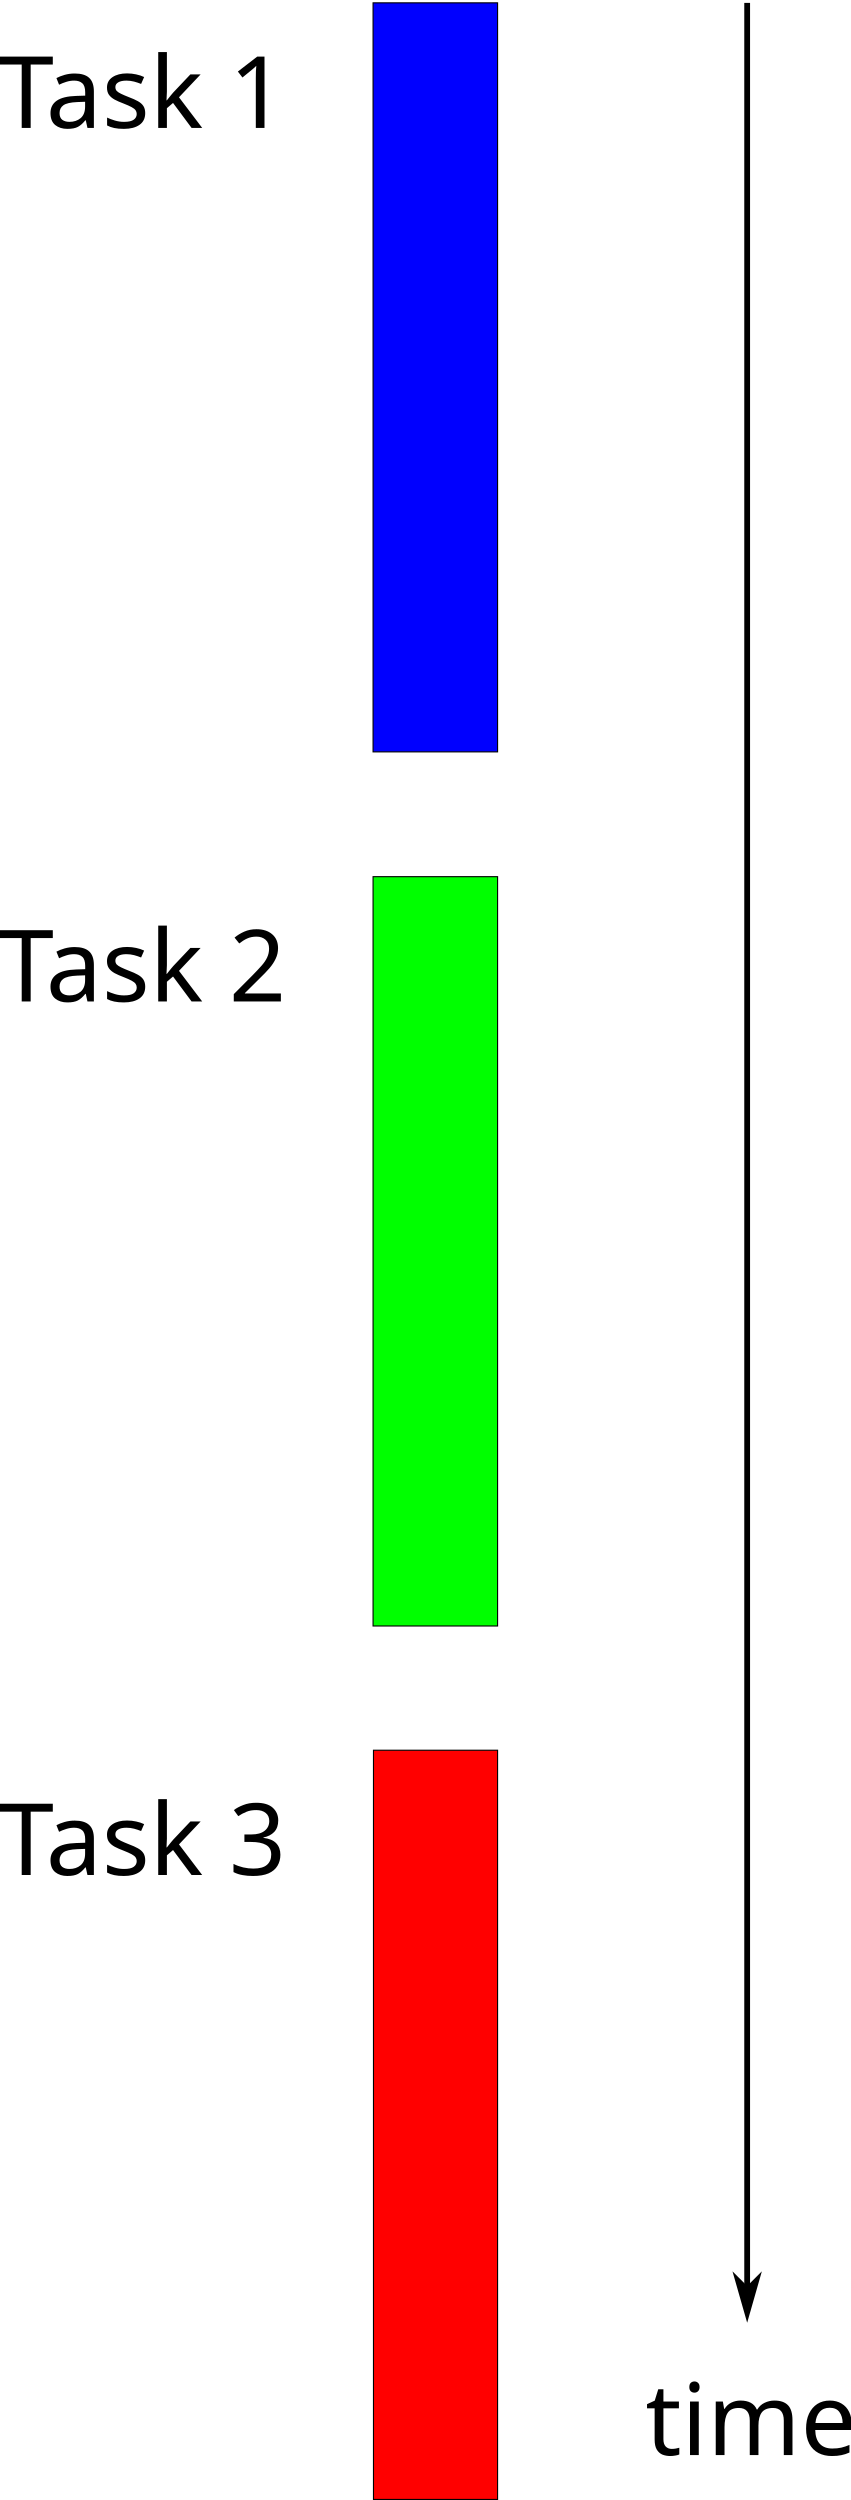
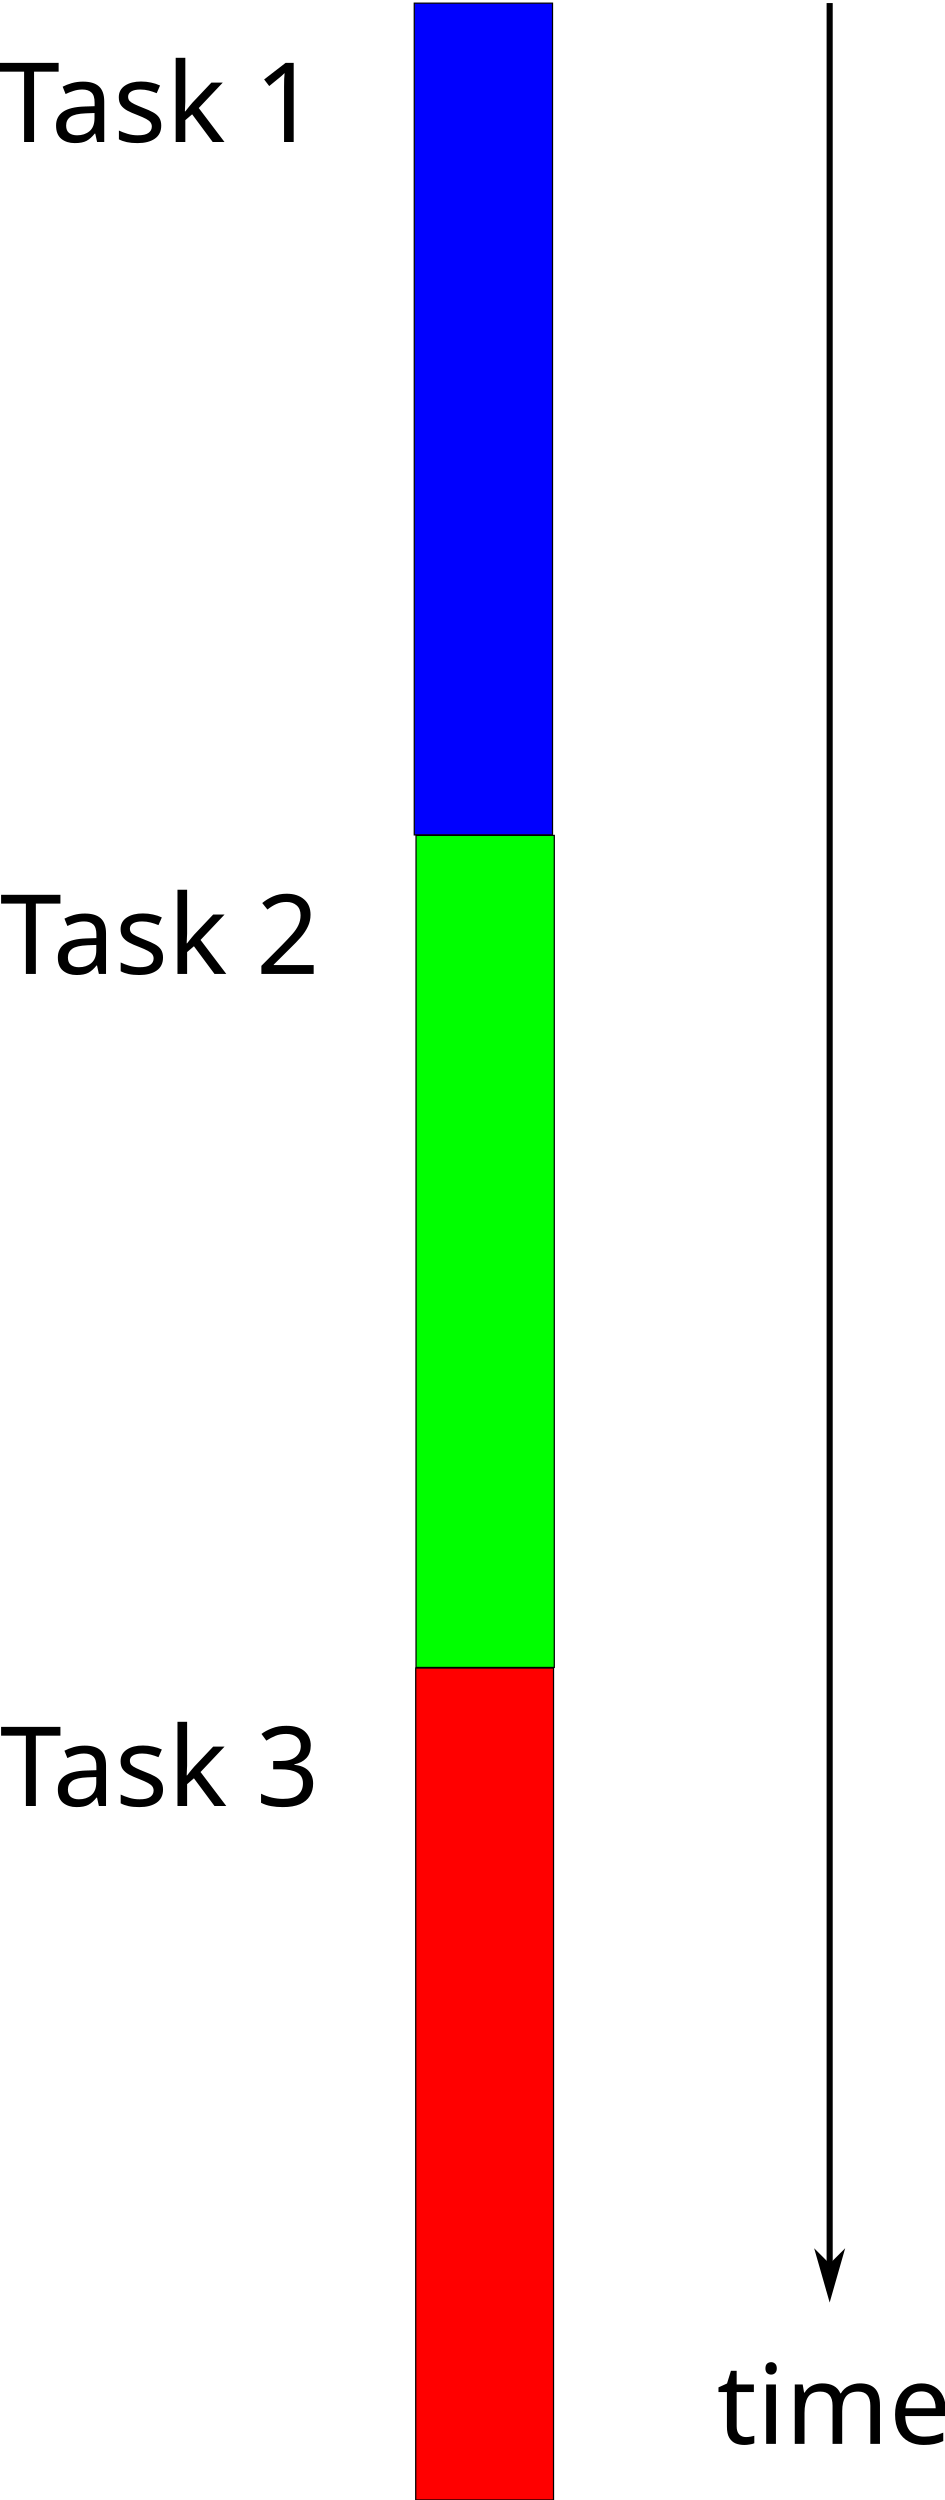
- <svg xmlns="http://www.w3.org/2000/svg" width="136.28" height="400.662" id="svg2" version="1.0">
+ <svg xmlns="http://www.w3.org/2000/svg" width="136.28" height="360.823" id="svg2" version="1.0">
  <defs id="defs4">
    <marker orient="auto" refY="0" refX="0" id="Arrow1Mend" style="overflow:visible">
      <path id="path3187" d="M 0,0 L 5,-5 L -12.5,0 L 5,5 L 0,0 z" style="fill-rule:evenodd;stroke:#000000;stroke-width:1pt;marker-start:none" transform="matrix(-0.4,0,0,-0.4,-4,0)" />
    </marker>
  </defs>
  <g id="layer1" transform="translate(-211.3537,-52.25939)">
    <rect style="fill:#0000ff;fill-rule:evenodd;stroke:#000000;stroke-width:0.178px;stroke-linecap:butt;stroke-linejoin:miter;stroke-opacity:1" id="rect2401" width="19.955" height="120.044" x="271.143" y="52.715" />
    <text xml:space="preserve" style="font-size:16px;font-style:normal;font-variant:normal;font-weight:normal;font-stretch:normal;fill:#000000;fill-opacity:1;stroke:none;stroke-width:1px;stroke-linecap:butt;stroke-linejoin:miter;stroke-opacity:1;font-family:Bitstream Charter;-inkscape-font-specification:Bitstream Charter" x="211.098" y="72.759" id="text2403">
      <tspan id="tspan2405" x="211.098" y="72.759">Task 1</tspan>
    </text>
-     <rect style="fill:#00ff00;fill-rule:evenodd;stroke:#000000;stroke-width:0.178px;stroke-linecap:butt;stroke-linejoin:miter;stroke-opacity:1" id="rect2383" width="19.955" height="120.09" x="271.143" y="192.759" />
-     <text xml:space="preserve" style="font-size:16px;font-style:normal;font-variant:normal;font-weight:normal;font-stretch:normal;fill:#000000;fill-opacity:1;stroke:none;stroke-width:1px;stroke-linecap:butt;stroke-linejoin:miter;stroke-opacity:1;font-family:Bitstream Charter;-inkscape-font-specification:Bitstream Charter" x="211.098" y="212.759" id="text2385">
-       <tspan id="tspan2387" x="211.098" y="212.759">Task 2</tspan>
+     <rect style="fill:#00ff00;fill-rule:evenodd;stroke:#000000;stroke-width:0.178px;stroke-linecap:butt;stroke-linejoin:miter;stroke-opacity:1" id="rect2383" width="19.955" height="120.09" x="271.399" y="172.831" />
+     <text xml:space="preserve" style="font-size:16px;font-style:normal;font-variant:normal;font-weight:normal;font-stretch:normal;fill:#000000;fill-opacity:1;stroke:none;stroke-width:1px;stroke-linecap:butt;stroke-linejoin:miter;stroke-opacity:1;font-family:Bitstream Charter;-inkscape-font-specification:Bitstream Charter" x="211.354" y="192.831" id="text2385">
+       <tspan id="tspan2387" x="211.354" y="192.831">Task 2</tspan>
    </text>
-     <rect style="fill:#ff0000;fill-rule:evenodd;stroke:#000000;stroke-width:0.178px;stroke-linecap:butt;stroke-linejoin:miter;stroke-opacity:1" id="rect2389" width="19.89" height="120.073" x="271.208" y="332.759" />
-     <text xml:space="preserve" style="font-size:16px;font-style:normal;font-variant:normal;font-weight:normal;font-stretch:normal;fill:#000000;fill-opacity:1;stroke:none;stroke-width:1px;stroke-linecap:butt;stroke-linejoin:miter;stroke-opacity:1;font-family:Bitstream Charter;-inkscape-font-specification:Bitstream Charter" x="211.098" y="352.759" id="text2391">
-       <tspan id="tspan2393" x="211.098" y="352.759">Task 3</tspan>
+     <rect style="fill:#ff0000;fill-rule:evenodd;stroke:#000000;stroke-width:0.178px;stroke-linecap:butt;stroke-linejoin:miter;stroke-opacity:1" id="rect2389" width="19.89" height="120.073" x="271.354" y="293.01" />
+     <text xml:space="preserve" style="font-size:16px;font-style:normal;font-variant:normal;font-weight:normal;font-stretch:normal;fill:#000000;fill-opacity:1;stroke:none;stroke-width:1px;stroke-linecap:butt;stroke-linejoin:miter;stroke-opacity:1;font-family:Bitstream Charter;-inkscape-font-specification:Bitstream Charter" x="211.354" y="312.921" id="text2391">
+       <tspan id="tspan2393" x="211.354" y="312.921">Task 3</tspan>
    </text>
-     <path style="fill:none;fill-rule:evenodd;stroke:#000000;stroke-width:0.927px;stroke-linecap:butt;stroke-linejoin:miter;marker-end:url(#Arrow1Mend);stroke-opacity:1" d="M 331.098,52.723 L 331.098,422.686" id="path2403" />
-     <text xml:space="preserve" style="font-size:16px;font-style:normal;font-variant:normal;font-weight:normal;font-stretch:normal;fill:#000000;fill-opacity:1;stroke:none;stroke-width:1px;stroke-linecap:butt;stroke-linejoin:miter;stroke-opacity:1;font-family:Bitstream Charter;-inkscape-font-specification:Bitstream Charter" x="314.801" y="445.722" id="text3953">
-       <tspan id="tspan3955" x="314.801" y="445.722">time</tspan>
+     <path style="fill:none;fill-rule:evenodd;stroke:#000000;stroke-width:0.882px;stroke-linecap:butt;stroke-linejoin:miter;marker-end:url(#Arrow1Mend);stroke-opacity:1" d="M 331.098,52.7 L 331.098,382.844" id="path2403" />
+     <text xml:space="preserve" style="font-size:16px;font-style:normal;font-variant:normal;font-weight:normal;font-stretch:normal;fill:#000000;fill-opacity:1;stroke:none;stroke-width:1px;stroke-linecap:butt;stroke-linejoin:miter;stroke-opacity:1;font-family:Bitstream Charter;-inkscape-font-specification:Bitstream Charter" x="314.801" y="404.982" id="text3953">
+       <tspan id="tspan3955" x="314.801" y="404.982">time</tspan>
    </text>
  </g>
</svg>
